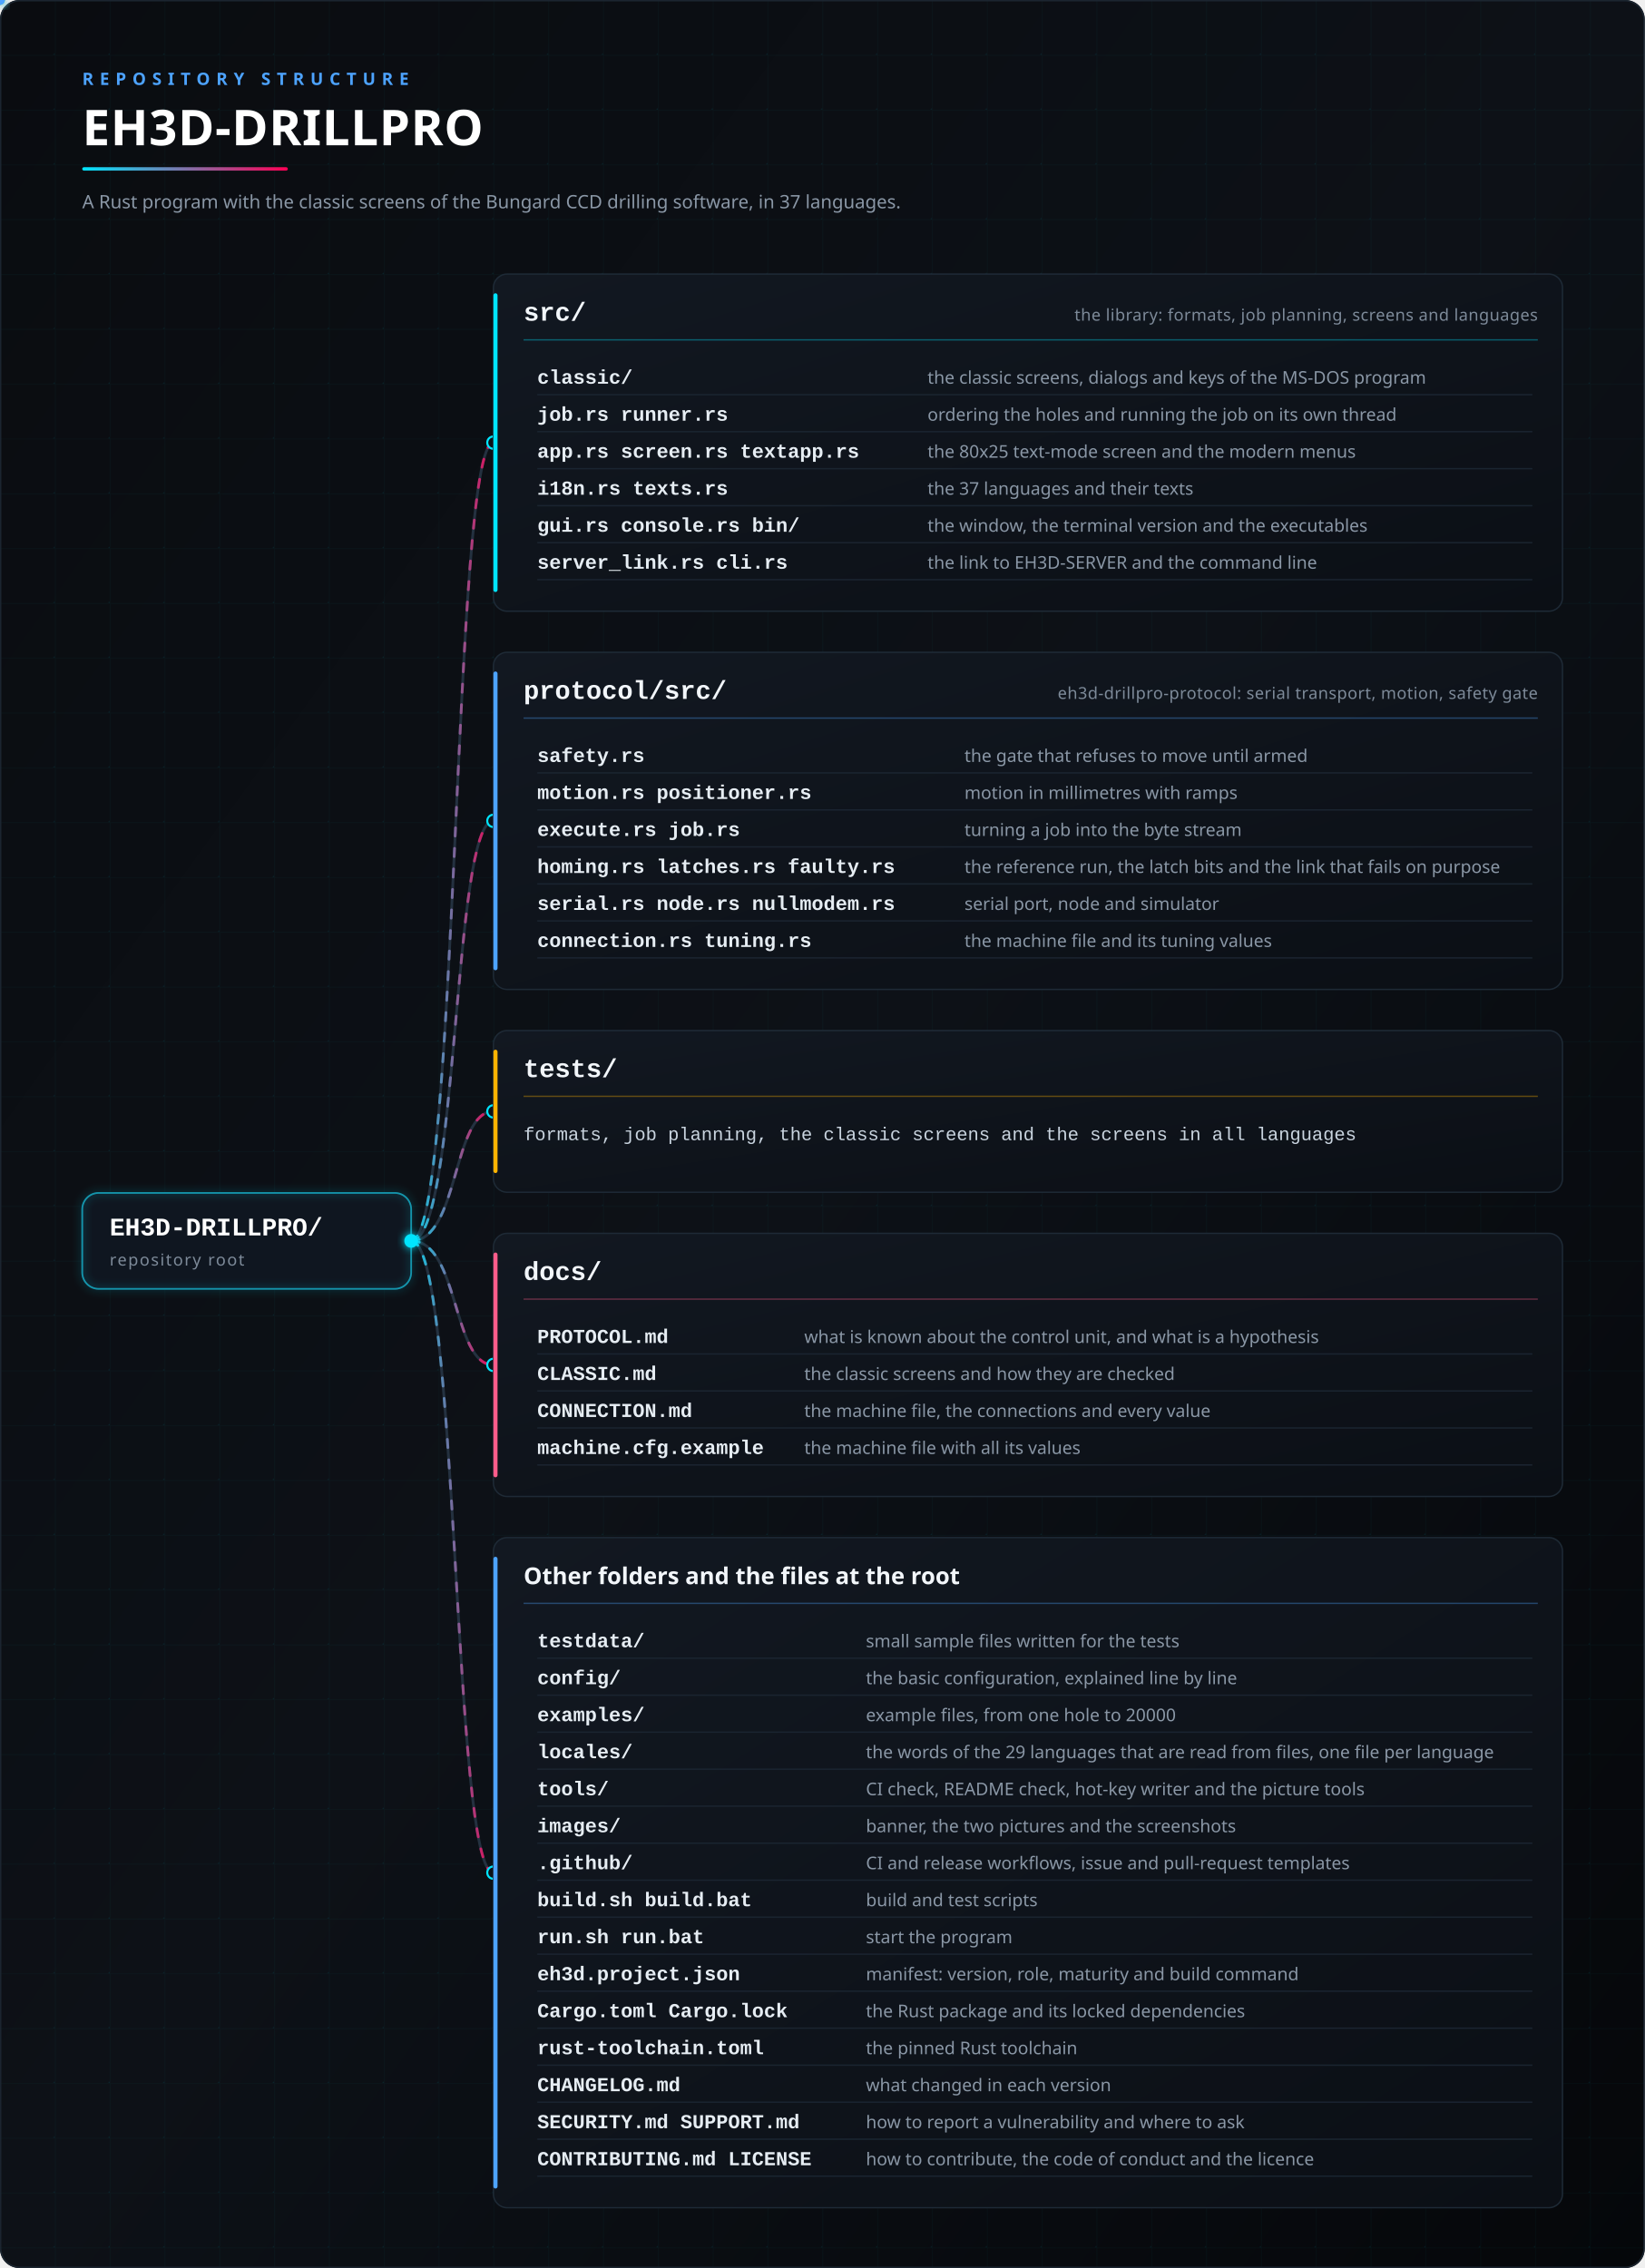
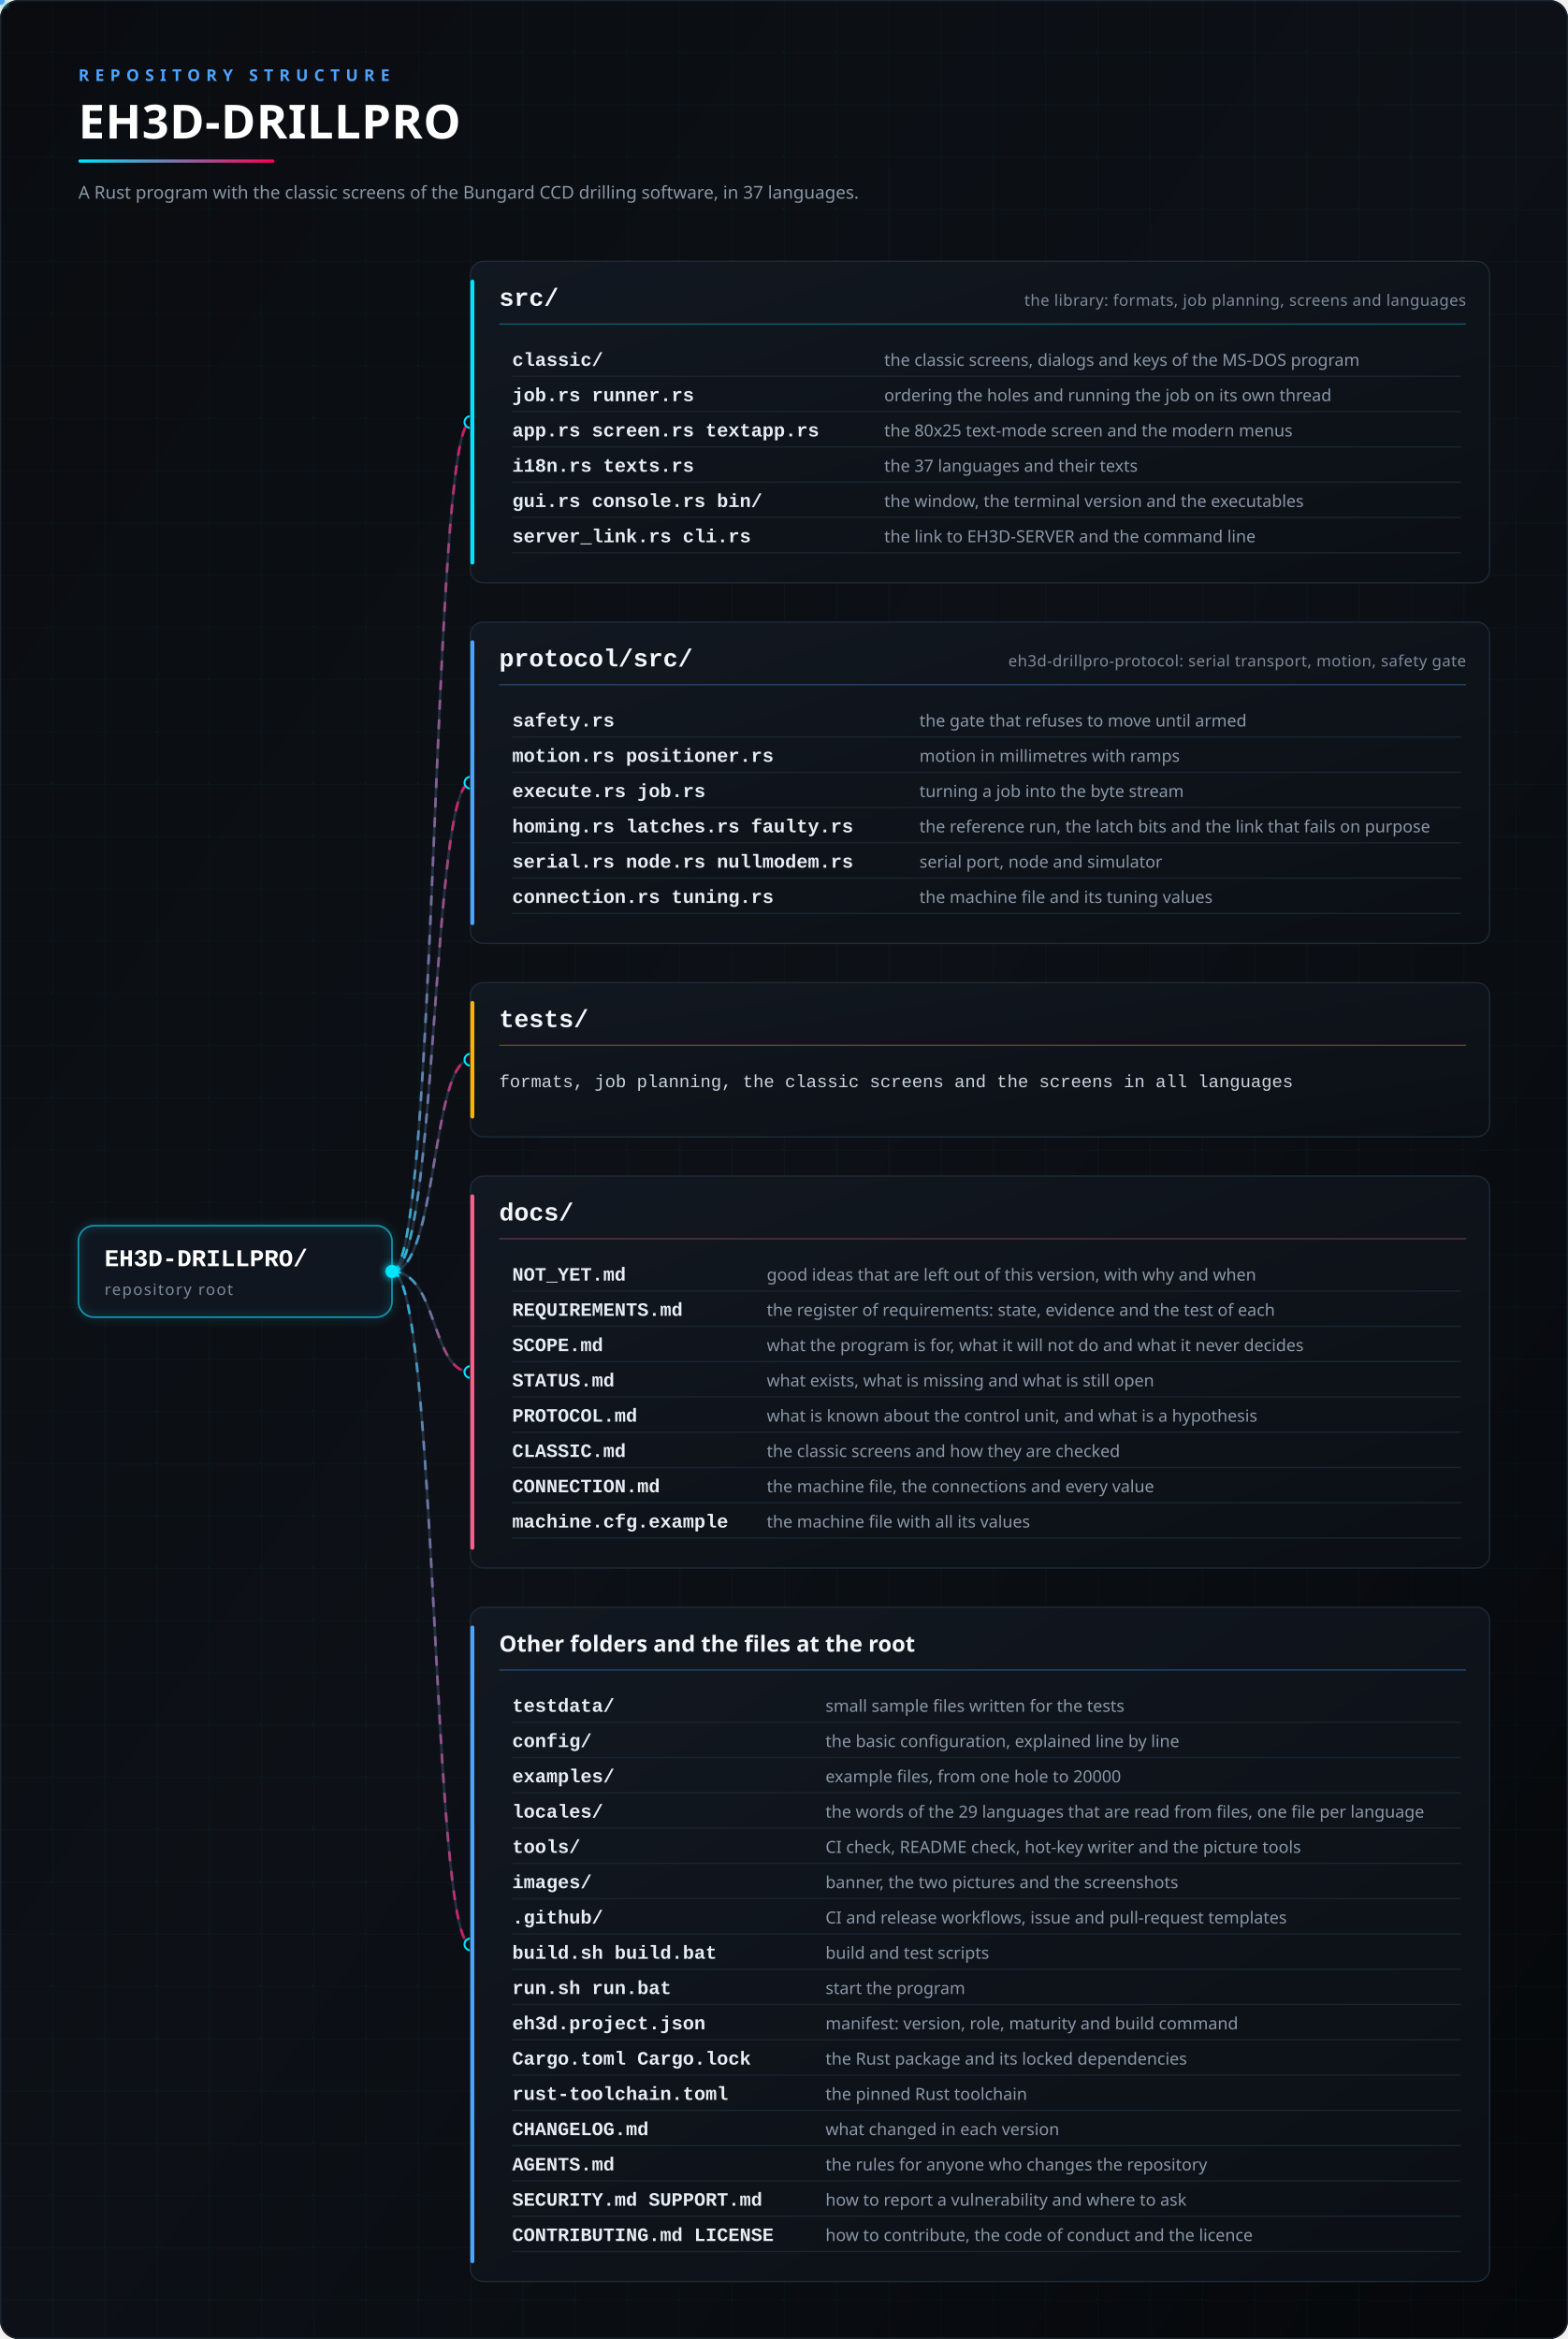
- <svg xmlns="http://www.w3.org/2000/svg" viewBox="0 0 1200 1655" width="100%" role="img" aria-labelledby="t d">
+ <svg xmlns="http://www.w3.org/2000/svg" viewBox="0 0 1200 1790" width="100%" role="img" aria-labelledby="t d">
  <defs>
    <linearGradient id="bg" x1="0" y1="0" x2="1" y2="1">
      <stop offset="0" stop-color="#0A0C10" />
      <stop offset="0.5" stop-color="#0D1117" />
      <stop offset="1" stop-color="#05070A" />
    </linearGradient>
    <linearGradient id="card" x1="0" y1="0" x2="1" y2="1">
      <stop offset="0" stop-color="#121821" />
      <stop offset="1" stop-color="#0B0F15" />
    </linearGradient>
    <linearGradient id="line" x1="0" y1="0" x2="1" y2="0">
      <stop offset="0" stop-color="#00E5FF" />
      <stop offset="1" stop-color="#FF0055" />
    </linearGradient>
    <filter id="glow" x="-50%" y="-50%" width="200%" height="200%">
      <feGaussianBlur stdDeviation="3" result="b" />
      <feMerge>
        <feMergeNode in="b" />
        <feMergeNode in="SourceGraphic" />
      </feMerge>
    </filter>
    <pattern id="grid" width="40" height="40" patternUnits="userSpaceOnUse">
      <path d="M40 0H0V40" fill="none" stroke="#00E5FF" stroke-opacity="0.035" />
      <circle cx="40" cy="40" r="1" fill="#00E5FF" fill-opacity="0.09" />
    </pattern>
  </defs>
-   <rect width="1200" height="1655" rx="14" fill="url(#bg)" />
-   <rect width="1200" height="1655" rx="14" fill="url(#grid)" />
-   <rect x="0.5" y="0.5" width="1199" height="1654" rx="14" fill="none" stroke="#1B2530" />
+   <rect width="1200" height="1790" rx="14" fill="url(#bg)" />
+   <rect width="1200" height="1790" rx="14" fill="url(#grid)" />
+   <rect x="0.5" y="0.5" width="1199" height="1789" rx="14" fill="none" stroke="#1B2530" />
  <text x="60" y="62" font-family="'Segoe UI','Noto Sans','Noto Sans CJK SC','Microsoft YaHei','Yu Gothic','Helvetica Neue',Helvetica,Arial,sans-serif" font-size="12.5" font-weight="600" fill="#4DA3FF" text-anchor="start" letter-spacing="4.5">REPOSITORY STRUCTURE</text>
  <text x="60" y="106" font-family="'Segoe UI','Noto Sans','Noto Sans CJK SC','Microsoft YaHei','Yu Gothic','Helvetica Neue',Helvetica,Arial,sans-serif" font-size="36" font-weight="700" fill="#FFFFFF" text-anchor="start" letter-spacing="0.5">EH3D-DRILLPRO</text>
  <rect x="60" y="122" width="150" height="2.5" rx="1.25" fill="url(#line)">
    <animate attributeName="width" values="40;150;150" keyTimes="0;0.4;1" dur="3s" repeatCount="indefinite" />
  </rect>
  <text x="60" y="152" font-family="'Segoe UI','Noto Sans','Noto Sans CJK SC','Microsoft YaHei','Yu Gothic','Helvetica Neue',Helvetica,Arial,sans-serif" font-size="13.5" font-weight="400" fill="#8A97A6" text-anchor="start">A Rust program with the classic screens of the Bungard CCD drilling software, in 37 languages.</text>
-   <path id="c0" d="M300,905.5 C335,905.5 330,323 360,323" fill="none" stroke="#243140" stroke-width="2" />
-   <path d="M300,905.5 C335,905.5 330,323 360,323" fill="none" stroke="url(#line)" stroke-width="2" stroke-linecap="round" stroke-dasharray="6 9" opacity="0.9">
+   <path id="c0" d="M300,973 C335,973 330,323 360,323" fill="none" stroke="#243140" stroke-width="2" />
+   <path d="M300,973 C335,973 330,323 360,323" fill="none" stroke="url(#line)" stroke-width="2" stroke-linecap="round" stroke-dasharray="6 9" opacity="0.9">
    <animate attributeName="stroke-dashoffset" from="0" to="-30" dur="1.6s" repeatCount="indefinite" />
  </path>
  <circle cx="360" cy="323" r="4.5" fill="#0D1117" stroke="#00E5FF" stroke-width="1.5" />
-   <path id="c1" d="M300,905.5 C335,905.5 330,599 360,599" fill="none" stroke="#243140" stroke-width="2" />
-   <path d="M300,905.5 C335,905.5 330,599 360,599" fill="none" stroke="url(#line)" stroke-width="2" stroke-linecap="round" stroke-dasharray="6 9" opacity="0.9">
+   <path id="c1" d="M300,973 C335,973 330,599 360,599" fill="none" stroke="#243140" stroke-width="2" />
+   <path d="M300,973 C335,973 330,599 360,599" fill="none" stroke="url(#line)" stroke-width="2" stroke-linecap="round" stroke-dasharray="6 9" opacity="0.9">
    <animate attributeName="stroke-dashoffset" from="0" to="-30" dur="1.6s" repeatCount="indefinite" />
  </path>
  <circle cx="360" cy="599" r="4.5" fill="#0D1117" stroke="#00E5FF" stroke-width="1.5" />
-   <path id="c2" d="M300,905.5 C335,905.5 330,811 360,811" fill="none" stroke="#243140" stroke-width="2" />
-   <path d="M300,905.5 C335,905.5 330,811 360,811" fill="none" stroke="url(#line)" stroke-width="2" stroke-linecap="round" stroke-dasharray="6 9" opacity="0.9">
+   <path id="c2" d="M300,973 C335,973 330,811 360,811" fill="none" stroke="#243140" stroke-width="2" />
+   <path d="M300,973 C335,973 330,811 360,811" fill="none" stroke="url(#line)" stroke-width="2" stroke-linecap="round" stroke-dasharray="6 9" opacity="0.9">
    <animate attributeName="stroke-dashoffset" from="0" to="-30" dur="1.6s" repeatCount="indefinite" />
  </path>
  <circle cx="360" cy="811" r="4.5" fill="#0D1117" stroke="#00E5FF" stroke-width="1.5" />
-   <path id="c3" d="M300,905.5 C335,905.5 330,996 360,996" fill="none" stroke="#243140" stroke-width="2" />
-   <path d="M300,905.5 C335,905.5 330,996 360,996" fill="none" stroke="url(#line)" stroke-width="2" stroke-linecap="round" stroke-dasharray="6 9" opacity="0.9">
-     <animate attributeName="stroke-dashoffset" from="0" to="-30" dur="1.6s" repeatCount="indefinite" />
-   </path>
-   <circle cx="360" cy="996" r="4.5" fill="#0D1117" stroke="#00E5FF" stroke-width="1.5" />
-   <path id="c4" d="M300,905.5 C335,905.5 330,1366.5 360,1366.5" fill="none" stroke="#243140" stroke-width="2" />
-   <path d="M300,905.5 C335,905.5 330,1366.5 360,1366.5" fill="none" stroke="url(#line)" stroke-width="2" stroke-linecap="round" stroke-dasharray="6 9" opacity="0.9">
-     <animate attributeName="stroke-dashoffset" from="0" to="-30" dur="1.6s" repeatCount="indefinite" />
-   </path>
-   <circle cx="360" cy="1366.5" r="4.5" fill="#0D1117" stroke="#00E5FF" stroke-width="1.5" />
+   <path id="c3" d="M300,973 C335,973 330,1050 360,1050" fill="none" stroke="#243140" stroke-width="2" />
+   <path d="M300,973 C335,973 330,1050 360,1050" fill="none" stroke="url(#line)" stroke-width="2" stroke-linecap="round" stroke-dasharray="6 9" opacity="0.9">
+     <animate attributeName="stroke-dashoffset" from="0" to="-30" dur="1.6s" repeatCount="indefinite" />
+   </path>
+   <circle cx="360" cy="1050" r="4.5" fill="#0D1117" stroke="#00E5FF" stroke-width="1.5" />
+   <path id="c4" d="M300,973 C335,973 330,1488 360,1488" fill="none" stroke="#243140" stroke-width="2" />
+   <path d="M300,973 C335,973 330,1488 360,1488" fill="none" stroke="url(#line)" stroke-width="2" stroke-linecap="round" stroke-dasharray="6 9" opacity="0.9">
+     <animate attributeName="stroke-dashoffset" from="0" to="-30" dur="1.6s" repeatCount="indefinite" />
+   </path>
+   <circle cx="360" cy="1488" r="4.5" fill="#0D1117" stroke="#00E5FF" stroke-width="1.5" />
  <circle r="3.5" fill="#00E5FF" filter="url(#glow)">
    <animateMotion dur="3.4s" repeatCount="indefinite">
      <mpath href="#c0" />
    </animateMotion>
  </circle>
  <circle r="3.5" fill="#4DA3FF" filter="url(#glow)">
    <animateMotion dur="4.2s" repeatCount="indefinite">
      <mpath href="#c1" />
    </animateMotion>
  </circle>
  <circle r="3.5" fill="#FFB300" filter="url(#glow)">
    <animateMotion dur="5.0s" repeatCount="indefinite">
      <mpath href="#c2" />
    </animateMotion>
  </circle>
  <circle r="3.5" fill="#00E5FF" filter="url(#glow)">
    <animateMotion dur="5.8s" repeatCount="indefinite">
      <mpath href="#c3" />
    </animateMotion>
  </circle>
  <circle r="3.5" fill="#4DA3FF" filter="url(#glow)">
    <animateMotion dur="6.6s" repeatCount="indefinite">
      <mpath href="#c4" />
    </animateMotion>
  </circle>
-   <rect x="60" y="870.5" width="240" height="70" rx="12" fill="#0F1620" stroke="#2A3A4C" stroke-width="1.2" />
-   <rect x="60" y="870.5" width="240" height="70" rx="12" fill="none" stroke="#00E5FF" stroke-opacity="0.5" stroke-width="1.2" filter="url(#glow)">
+   <rect x="60" y="938" width="240" height="70" rx="12" fill="#0F1620" stroke="#2A3A4C" stroke-width="1.2" />
+   <rect x="60" y="938" width="240" height="70" rx="12" fill="none" stroke="#00E5FF" stroke-opacity="0.5" stroke-width="1.2" filter="url(#glow)">
    <animate attributeName="stroke-opacity" values="0.15;0.6;0.15" dur="3.6s" repeatCount="indefinite" />
  </rect>
-   <text x="80" y="901.5" font-family="'JetBrains Mono','Cascadia Code','SFMono-Regular',Consolas,'Liberation Mono',monospace" font-size="18.5" font-weight="700" fill="#FFFFFF" text-anchor="start">EH3D-DRILLPRO/</text>
-   <text x="80" y="923.5" font-family="'Segoe UI','Noto Sans','Noto Sans CJK SC','Microsoft YaHei','Yu Gothic','Helvetica Neue',Helvetica,Arial,sans-serif" font-size="12" font-weight="400" fill="#7D8A99" text-anchor="start" letter-spacing="1">repository root</text>
-   <circle cx="300" cy="905.5" r="5" fill="#00E5FF" filter="url(#glow)" />
+   <text x="80" y="969" font-family="'JetBrains Mono','Cascadia Code','SFMono-Regular',Consolas,'Liberation Mono',monospace" font-size="18.5" font-weight="700" fill="#FFFFFF" text-anchor="start">EH3D-DRILLPRO/</text>
+   <text x="80" y="991" font-family="'Segoe UI','Noto Sans','Noto Sans CJK SC','Microsoft YaHei','Yu Gothic','Helvetica Neue',Helvetica,Arial,sans-serif" font-size="12" font-weight="400" fill="#7D8A99" text-anchor="start" letter-spacing="1">repository root</text>
+   <circle cx="300" cy="973" r="5" fill="#00E5FF" filter="url(#glow)" />
  <rect x="360" y="200" width="780" height="246" rx="10" fill="url(#card)" stroke="#1E2A36" stroke-width="1" />
  <rect x="360" y="214" width="3" height="218" rx="1.5" fill="#00E5FF">
    <animate attributeName="opacity" values="0.55;1;0.55" dur="4s" begin="0s" repeatCount="indefinite" />
  </rect>
  <text x="382" y="234" font-family="'JetBrains Mono','Cascadia Code','SFMono-Regular',Consolas,'Liberation Mono',monospace" font-size="19" font-weight="700" fill="#F2F6FA" text-anchor="start">src/</text>
  <text x="1122" y="234" font-family="'Segoe UI','Noto Sans','Noto Sans CJK SC','Microsoft YaHei','Yu Gothic','Helvetica Neue',Helvetica,Arial,sans-serif" font-size="12" font-weight="400" fill="#7D8A99" text-anchor="end" letter-spacing="0.3">the library: formats, job planning, screens and languages</text>
  <line x1="382" y1="248" x2="1122" y2="248" stroke="#00E5FF" stroke-opacity="0.35" stroke-width="1" />
  <text x="392" y="280" font-family="'JetBrains Mono','Cascadia Code','SFMono-Regular',Consolas,'Liberation Mono',monospace" font-size="14.5" font-weight="600" fill="#E6EDF3" text-anchor="start">classic/</text>
  <text x="676.71" y="280" font-family="'Segoe UI','Noto Sans','Noto Sans CJK SC','Microsoft YaHei','Yu Gothic','Helvetica Neue',Helvetica,Arial,sans-serif" font-size="12.8" font-weight="400" fill="#8A97A6" text-anchor="start">the classic screens, dialogs and keys of the MS-DOS program</text>
  <line x1="392" y1="288" x2="1118" y2="288" stroke="#1A2430" stroke-width="1" />
  <text x="392" y="307" font-family="'JetBrains Mono','Cascadia Code','SFMono-Regular',Consolas,'Liberation Mono',monospace" font-size="14.5" font-weight="600" fill="#E6EDF3" text-anchor="start">job.rs  runner.rs</text>
  <text x="676.71" y="307" font-family="'Segoe UI','Noto Sans','Noto Sans CJK SC','Microsoft YaHei','Yu Gothic','Helvetica Neue',Helvetica,Arial,sans-serif" font-size="12.8" font-weight="400" fill="#8A97A6" text-anchor="start">ordering the holes and running the job on its own thread</text>
  <line x1="392" y1="315" x2="1118" y2="315" stroke="#1A2430" stroke-width="1" />
  <text x="392" y="334" font-family="'JetBrains Mono','Cascadia Code','SFMono-Regular',Consolas,'Liberation Mono',monospace" font-size="14.5" font-weight="600" fill="#E6EDF3" text-anchor="start">app.rs  screen.rs  textapp.rs</text>
  <text x="676.71" y="334" font-family="'Segoe UI','Noto Sans','Noto Sans CJK SC','Microsoft YaHei','Yu Gothic','Helvetica Neue',Helvetica,Arial,sans-serif" font-size="12.8" font-weight="400" fill="#8A97A6" text-anchor="start">the 80x25 text-mode screen and the modern menus</text>
  <line x1="392" y1="342" x2="1118" y2="342" stroke="#1A2430" stroke-width="1" />
  <text x="392" y="361" font-family="'JetBrains Mono','Cascadia Code','SFMono-Regular',Consolas,'Liberation Mono',monospace" font-size="14.5" font-weight="600" fill="#E6EDF3" text-anchor="start">i18n.rs  texts.rs</text>
  <text x="676.71" y="361" font-family="'Segoe UI','Noto Sans','Noto Sans CJK SC','Microsoft YaHei','Yu Gothic','Helvetica Neue',Helvetica,Arial,sans-serif" font-size="12.8" font-weight="400" fill="#8A97A6" text-anchor="start">the 37 languages and their texts</text>
  <line x1="392" y1="369" x2="1118" y2="369" stroke="#1A2430" stroke-width="1" />
  <text x="392" y="388" font-family="'JetBrains Mono','Cascadia Code','SFMono-Regular',Consolas,'Liberation Mono',monospace" font-size="14.5" font-weight="600" fill="#E6EDF3" text-anchor="start">gui.rs  console.rs  bin/</text>
  <text x="676.71" y="388" font-family="'Segoe UI','Noto Sans','Noto Sans CJK SC','Microsoft YaHei','Yu Gothic','Helvetica Neue',Helvetica,Arial,sans-serif" font-size="12.8" font-weight="400" fill="#8A97A6" text-anchor="start">the window, the terminal version and the executables</text>
  <line x1="392" y1="396" x2="1118" y2="396" stroke="#1A2430" stroke-width="1" />
  <text x="392" y="415" font-family="'JetBrains Mono','Cascadia Code','SFMono-Regular',Consolas,'Liberation Mono',monospace" font-size="14.5" font-weight="600" fill="#E6EDF3" text-anchor="start">server_link.rs  cli.rs</text>
  <text x="676.71" y="415" font-family="'Segoe UI','Noto Sans','Noto Sans CJK SC','Microsoft YaHei','Yu Gothic','Helvetica Neue',Helvetica,Arial,sans-serif" font-size="12.8" font-weight="400" fill="#8A97A6" text-anchor="start">the link to EH3D-SERVER and the command line</text>
  <line x1="392" y1="423" x2="1118" y2="423" stroke="#1A2430" stroke-width="1" />
  <rect x="360" y="476" width="780" height="246" rx="10" fill="url(#card)" stroke="#1E2A36" stroke-width="1" />
  <rect x="360" y="490" width="3" height="218" rx="1.5" fill="#4DA3FF">
    <animate attributeName="opacity" values="0.55;1;0.55" dur="4s" begin="0.6s" repeatCount="indefinite" />
  </rect>
  <text x="382" y="510" font-family="'JetBrains Mono','Cascadia Code','SFMono-Regular',Consolas,'Liberation Mono',monospace" font-size="19" font-weight="700" fill="#F2F6FA" text-anchor="start">protocol/src/</text>
  <text x="1122" y="510" font-family="'Segoe UI','Noto Sans','Noto Sans CJK SC','Microsoft YaHei','Yu Gothic','Helvetica Neue',Helvetica,Arial,sans-serif" font-size="12" font-weight="400" fill="#7D8A99" text-anchor="end" letter-spacing="0.3">eh3d-drillpro-protocol: serial transport, motion, safety gate</text>
  <line x1="382" y1="524" x2="1122" y2="524" stroke="#4DA3FF" stroke-opacity="0.35" stroke-width="1" />
  <text x="392" y="556" font-family="'JetBrains Mono','Cascadia Code','SFMono-Regular',Consolas,'Liberation Mono',monospace" font-size="14.5" font-weight="600" fill="#E6EDF3" text-anchor="start">safety.rs</text>
  <text x="703.68" y="556" font-family="'Segoe UI','Noto Sans','Noto Sans CJK SC','Microsoft YaHei','Yu Gothic','Helvetica Neue',Helvetica,Arial,sans-serif" font-size="12.8" font-weight="400" fill="#8A97A6" text-anchor="start">the gate that refuses to move until armed</text>
  <line x1="392" y1="564" x2="1118" y2="564" stroke="#1A2430" stroke-width="1" />
  <text x="392" y="583" font-family="'JetBrains Mono','Cascadia Code','SFMono-Regular',Consolas,'Liberation Mono',monospace" font-size="14.5" font-weight="600" fill="#E6EDF3" text-anchor="start">motion.rs  positioner.rs</text>
  <text x="703.68" y="583" font-family="'Segoe UI','Noto Sans','Noto Sans CJK SC','Microsoft YaHei','Yu Gothic','Helvetica Neue',Helvetica,Arial,sans-serif" font-size="12.8" font-weight="400" fill="#8A97A6" text-anchor="start">motion in millimetres with ramps</text>
  <line x1="392" y1="591" x2="1118" y2="591" stroke="#1A2430" stroke-width="1" />
  <text x="392" y="610" font-family="'JetBrains Mono','Cascadia Code','SFMono-Regular',Consolas,'Liberation Mono',monospace" font-size="14.5" font-weight="600" fill="#E6EDF3" text-anchor="start">execute.rs  job.rs</text>
  <text x="703.68" y="610" font-family="'Segoe UI','Noto Sans','Noto Sans CJK SC','Microsoft YaHei','Yu Gothic','Helvetica Neue',Helvetica,Arial,sans-serif" font-size="12.8" font-weight="400" fill="#8A97A6" text-anchor="start">turning a job into the byte stream</text>
  <line x1="392" y1="618" x2="1118" y2="618" stroke="#1A2430" stroke-width="1" />
  <text x="392" y="637" font-family="'JetBrains Mono','Cascadia Code','SFMono-Regular',Consolas,'Liberation Mono',monospace" font-size="14.5" font-weight="600" fill="#E6EDF3" text-anchor="start">homing.rs  latches.rs  faulty.rs</text>
  <text x="703.68" y="637" font-family="'Segoe UI','Noto Sans','Noto Sans CJK SC','Microsoft YaHei','Yu Gothic','Helvetica Neue',Helvetica,Arial,sans-serif" font-size="12.8" font-weight="400" fill="#8A97A6" text-anchor="start">the reference run, the latch bits and the link that fails on purpose</text>
  <line x1="392" y1="645" x2="1118" y2="645" stroke="#1A2430" stroke-width="1" />
  <text x="392" y="664" font-family="'JetBrains Mono','Cascadia Code','SFMono-Regular',Consolas,'Liberation Mono',monospace" font-size="14.5" font-weight="600" fill="#E6EDF3" text-anchor="start">serial.rs  node.rs  nullmodem.rs</text>
  <text x="703.68" y="664" font-family="'Segoe UI','Noto Sans','Noto Sans CJK SC','Microsoft YaHei','Yu Gothic','Helvetica Neue',Helvetica,Arial,sans-serif" font-size="12.8" font-weight="400" fill="#8A97A6" text-anchor="start">serial port, node and simulator</text>
  <line x1="392" y1="672" x2="1118" y2="672" stroke="#1A2430" stroke-width="1" />
  <text x="392" y="691" font-family="'JetBrains Mono','Cascadia Code','SFMono-Regular',Consolas,'Liberation Mono',monospace" font-size="14.5" font-weight="600" fill="#E6EDF3" text-anchor="start">connection.rs  tuning.rs</text>
  <text x="703.68" y="691" font-family="'Segoe UI','Noto Sans','Noto Sans CJK SC','Microsoft YaHei','Yu Gothic','Helvetica Neue',Helvetica,Arial,sans-serif" font-size="12.8" font-weight="400" fill="#8A97A6" text-anchor="start">the machine file and its tuning values</text>
  <line x1="392" y1="699" x2="1118" y2="699" stroke="#1A2430" stroke-width="1" />
  <rect x="360" y="752" width="780" height="118" rx="10" fill="url(#card)" stroke="#1E2A36" stroke-width="1" />
  <rect x="360" y="766" width="3" height="90" rx="1.5" fill="#FFB300">
    <animate attributeName="opacity" values="0.55;1;0.55" dur="4s" begin="1.2s" repeatCount="indefinite" />
  </rect>
  <text x="382" y="786" font-family="'JetBrains Mono','Cascadia Code','SFMono-Regular',Consolas,'Liberation Mono',monospace" font-size="19" font-weight="700" fill="#F2F6FA" text-anchor="start">tests/</text>
  <line x1="382" y1="800" x2="1122" y2="800" stroke="#FFB300" stroke-opacity="0.35" stroke-width="1" />
  <text x="382" y="832" font-family="'JetBrains Mono','Cascadia Code','SFMono-Regular',Consolas,'Liberation Mono',monospace" font-size="13.5" font-weight="400" fill="#C9D4DF" text-anchor="start">formats, job planning, the classic screens and the screens in all languages</text>
-   <rect x="360" y="900" width="780" height="192" rx="10" fill="url(#card)" stroke="#1E2A36" stroke-width="1" />
-   <rect x="360" y="914" width="3" height="164" rx="1.5" fill="#FF5C8A">
+   <rect x="360" y="900" width="780" height="300" rx="10" fill="url(#card)" stroke="#1E2A36" stroke-width="1" />
+   <rect x="360" y="914" width="3" height="272" rx="1.5" fill="#FF5C8A">
    <animate attributeName="opacity" values="0.55;1;0.55" dur="4s" begin="1.8s" repeatCount="indefinite" />
  </rect>
  <text x="382" y="934" font-family="'JetBrains Mono','Cascadia Code','SFMono-Regular',Consolas,'Liberation Mono',monospace" font-size="19" font-weight="700" fill="#F2F6FA" text-anchor="start">docs/</text>
  <line x1="382" y1="948" x2="1122" y2="948" stroke="#FF5C8A" stroke-opacity="0.35" stroke-width="1" />
-   <text x="392" y="980" font-family="'JetBrains Mono','Cascadia Code','SFMono-Regular',Consolas,'Liberation Mono',monospace" font-size="14.5" font-weight="600" fill="#E6EDF3" text-anchor="start">PROTOCOL.md</text>
-   <text x="586.81" y="980" font-family="'Segoe UI','Noto Sans','Noto Sans CJK SC','Microsoft YaHei','Yu Gothic','Helvetica Neue',Helvetica,Arial,sans-serif" font-size="12.8" font-weight="400" fill="#8A97A6" text-anchor="start">what is known about the control unit, and what is a hypothesis</text>
+   <text x="392" y="980" font-family="'JetBrains Mono','Cascadia Code','SFMono-Regular',Consolas,'Liberation Mono',monospace" font-size="14.5" font-weight="600" fill="#E6EDF3" text-anchor="start">NOT_YET.md</text>
+   <text x="586.81" y="980" font-family="'Segoe UI','Noto Sans','Noto Sans CJK SC','Microsoft YaHei','Yu Gothic','Helvetica Neue',Helvetica,Arial,sans-serif" font-size="12.8" font-weight="400" fill="#8A97A6" text-anchor="start">good ideas that are left out of this version, with why and when</text>
  <line x1="392" y1="988" x2="1118" y2="988" stroke="#1A2430" stroke-width="1" />
-   <text x="392" y="1007" font-family="'JetBrains Mono','Cascadia Code','SFMono-Regular',Consolas,'Liberation Mono',monospace" font-size="14.5" font-weight="600" fill="#E6EDF3" text-anchor="start">CLASSIC.md</text>
-   <text x="586.81" y="1007" font-family="'Segoe UI','Noto Sans','Noto Sans CJK SC','Microsoft YaHei','Yu Gothic','Helvetica Neue',Helvetica,Arial,sans-serif" font-size="12.8" font-weight="400" fill="#8A97A6" text-anchor="start">the classic screens and how they are checked</text>
+   <text x="392" y="1007" font-family="'JetBrains Mono','Cascadia Code','SFMono-Regular',Consolas,'Liberation Mono',monospace" font-size="14.5" font-weight="600" fill="#E6EDF3" text-anchor="start">REQUIREMENTS.md</text>
+   <text x="586.81" y="1007" font-family="'Segoe UI','Noto Sans','Noto Sans CJK SC','Microsoft YaHei','Yu Gothic','Helvetica Neue',Helvetica,Arial,sans-serif" font-size="12.8" font-weight="400" fill="#8A97A6" text-anchor="start">the register of requirements: state, evidence and the test of each</text>
  <line x1="392" y1="1015" x2="1118" y2="1015" stroke="#1A2430" stroke-width="1" />
-   <text x="392" y="1034" font-family="'JetBrains Mono','Cascadia Code','SFMono-Regular',Consolas,'Liberation Mono',monospace" font-size="14.5" font-weight="600" fill="#E6EDF3" text-anchor="start">CONNECTION.md</text>
-   <text x="586.81" y="1034" font-family="'Segoe UI','Noto Sans','Noto Sans CJK SC','Microsoft YaHei','Yu Gothic','Helvetica Neue',Helvetica,Arial,sans-serif" font-size="12.8" font-weight="400" fill="#8A97A6" text-anchor="start">the machine file, the connections and every value</text>
+   <text x="392" y="1034" font-family="'JetBrains Mono','Cascadia Code','SFMono-Regular',Consolas,'Liberation Mono',monospace" font-size="14.5" font-weight="600" fill="#E6EDF3" text-anchor="start">SCOPE.md</text>
+   <text x="586.81" y="1034" font-family="'Segoe UI','Noto Sans','Noto Sans CJK SC','Microsoft YaHei','Yu Gothic','Helvetica Neue',Helvetica,Arial,sans-serif" font-size="12.8" font-weight="400" fill="#8A97A6" text-anchor="start">what the program is for, what it will not do and what it never decides</text>
  <line x1="392" y1="1042" x2="1118" y2="1042" stroke="#1A2430" stroke-width="1" />
-   <text x="392" y="1061" font-family="'JetBrains Mono','Cascadia Code','SFMono-Regular',Consolas,'Liberation Mono',monospace" font-size="14.5" font-weight="600" fill="#E6EDF3" text-anchor="start">machine.cfg.example</text>
-   <text x="586.81" y="1061" font-family="'Segoe UI','Noto Sans','Noto Sans CJK SC','Microsoft YaHei','Yu Gothic','Helvetica Neue',Helvetica,Arial,sans-serif" font-size="12.8" font-weight="400" fill="#8A97A6" text-anchor="start">the machine file with all its values</text>
+   <text x="392" y="1061" font-family="'JetBrains Mono','Cascadia Code','SFMono-Regular',Consolas,'Liberation Mono',monospace" font-size="14.5" font-weight="600" fill="#E6EDF3" text-anchor="start">STATUS.md</text>
+   <text x="586.81" y="1061" font-family="'Segoe UI','Noto Sans','Noto Sans CJK SC','Microsoft YaHei','Yu Gothic','Helvetica Neue',Helvetica,Arial,sans-serif" font-size="12.8" font-weight="400" fill="#8A97A6" text-anchor="start">what exists, what is missing and what is still open</text>
  <line x1="392" y1="1069" x2="1118" y2="1069" stroke="#1A2430" stroke-width="1" />
-   <rect x="360" y="1122" width="780" height="489" rx="10" fill="url(#card)" stroke="#1E2A36" stroke-width="1" />
-   <rect x="360" y="1136" width="3" height="461" rx="1.5" fill="#4DA3FF">
+   <text x="392" y="1088" font-family="'JetBrains Mono','Cascadia Code','SFMono-Regular',Consolas,'Liberation Mono',monospace" font-size="14.5" font-weight="600" fill="#E6EDF3" text-anchor="start">PROTOCOL.md</text>
+   <text x="586.81" y="1088" font-family="'Segoe UI','Noto Sans','Noto Sans CJK SC','Microsoft YaHei','Yu Gothic','Helvetica Neue',Helvetica,Arial,sans-serif" font-size="12.8" font-weight="400" fill="#8A97A6" text-anchor="start">what is known about the control unit, and what is a hypothesis</text>
+   <line x1="392" y1="1096" x2="1118" y2="1096" stroke="#1A2430" stroke-width="1" />
+   <text x="392" y="1115" font-family="'JetBrains Mono','Cascadia Code','SFMono-Regular',Consolas,'Liberation Mono',monospace" font-size="14.5" font-weight="600" fill="#E6EDF3" text-anchor="start">CLASSIC.md</text>
+   <text x="586.81" y="1115" font-family="'Segoe UI','Noto Sans','Noto Sans CJK SC','Microsoft YaHei','Yu Gothic','Helvetica Neue',Helvetica,Arial,sans-serif" font-size="12.8" font-weight="400" fill="#8A97A6" text-anchor="start">the classic screens and how they are checked</text>
+   <line x1="392" y1="1123" x2="1118" y2="1123" stroke="#1A2430" stroke-width="1" />
+   <text x="392" y="1142" font-family="'JetBrains Mono','Cascadia Code','SFMono-Regular',Consolas,'Liberation Mono',monospace" font-size="14.5" font-weight="600" fill="#E6EDF3" text-anchor="start">CONNECTION.md</text>
+   <text x="586.81" y="1142" font-family="'Segoe UI','Noto Sans','Noto Sans CJK SC','Microsoft YaHei','Yu Gothic','Helvetica Neue',Helvetica,Arial,sans-serif" font-size="12.8" font-weight="400" fill="#8A97A6" text-anchor="start">the machine file, the connections and every value</text>
+   <line x1="392" y1="1150" x2="1118" y2="1150" stroke="#1A2430" stroke-width="1" />
+   <text x="392" y="1169" font-family="'JetBrains Mono','Cascadia Code','SFMono-Regular',Consolas,'Liberation Mono',monospace" font-size="14.5" font-weight="600" fill="#E6EDF3" text-anchor="start">machine.cfg.example</text>
+   <text x="586.81" y="1169" font-family="'Segoe UI','Noto Sans','Noto Sans CJK SC','Microsoft YaHei','Yu Gothic','Helvetica Neue',Helvetica,Arial,sans-serif" font-size="12.8" font-weight="400" fill="#8A97A6" text-anchor="start">the machine file with all its values</text>
+   <line x1="392" y1="1177" x2="1118" y2="1177" stroke="#1A2430" stroke-width="1" />
+   <rect x="360" y="1230" width="780" height="516" rx="10" fill="url(#card)" stroke="#1E2A36" stroke-width="1" />
+   <rect x="360" y="1244" width="3" height="488" rx="1.5" fill="#4DA3FF">
    <animate attributeName="opacity" values="0.55;1;0.55" dur="4s" begin="2.4s" repeatCount="indefinite" />
  </rect>
-   <text x="382" y="1156" font-family="'Segoe UI','Noto Sans','Noto Sans CJK SC','Microsoft YaHei','Yu Gothic','Helvetica Neue',Helvetica,Arial,sans-serif" font-size="17" font-weight="700" fill="#F2F6FA" text-anchor="start">Other folders and the files at the root</text>
-   <line x1="382" y1="1170" x2="1122" y2="1170" stroke="#4DA3FF" stroke-opacity="0.35" stroke-width="1" />
-   <text x="392" y="1202" font-family="'JetBrains Mono','Cascadia Code','SFMono-Regular',Consolas,'Liberation Mono',monospace" font-size="14.5" font-weight="600" fill="#E6EDF3" text-anchor="start">testdata/</text>
-   <text x="631.76" y="1202" font-family="'Segoe UI','Noto Sans','Noto Sans CJK SC','Microsoft YaHei','Yu Gothic','Helvetica Neue',Helvetica,Arial,sans-serif" font-size="12.8" font-weight="400" fill="#8A97A6" text-anchor="start">small sample files written for the tests</text>
-   <line x1="392" y1="1210" x2="1118" y2="1210" stroke="#1A2430" stroke-width="1" />
-   <text x="392" y="1229" font-family="'JetBrains Mono','Cascadia Code','SFMono-Regular',Consolas,'Liberation Mono',monospace" font-size="14.5" font-weight="600" fill="#E6EDF3" text-anchor="start">config/</text>
-   <text x="631.76" y="1229" font-family="'Segoe UI','Noto Sans','Noto Sans CJK SC','Microsoft YaHei','Yu Gothic','Helvetica Neue',Helvetica,Arial,sans-serif" font-size="12.8" font-weight="400" fill="#8A97A6" text-anchor="start">the basic configuration, explained line by line</text>
-   <line x1="392" y1="1237" x2="1118" y2="1237" stroke="#1A2430" stroke-width="1" />
-   <text x="392" y="1256" font-family="'JetBrains Mono','Cascadia Code','SFMono-Regular',Consolas,'Liberation Mono',monospace" font-size="14.5" font-weight="600" fill="#E6EDF3" text-anchor="start">examples/</text>
-   <text x="631.76" y="1256" font-family="'Segoe UI','Noto Sans','Noto Sans CJK SC','Microsoft YaHei','Yu Gothic','Helvetica Neue',Helvetica,Arial,sans-serif" font-size="12.8" font-weight="400" fill="#8A97A6" text-anchor="start">example files, from one hole to 20000</text>
-   <line x1="392" y1="1264" x2="1118" y2="1264" stroke="#1A2430" stroke-width="1" />
-   <text x="392" y="1283" font-family="'JetBrains Mono','Cascadia Code','SFMono-Regular',Consolas,'Liberation Mono',monospace" font-size="14.5" font-weight="600" fill="#E6EDF3" text-anchor="start">locales/</text>
-   <text x="631.76" y="1283" font-family="'Segoe UI','Noto Sans','Noto Sans CJK SC','Microsoft YaHei','Yu Gothic','Helvetica Neue',Helvetica,Arial,sans-serif" font-size="12.8" font-weight="400" fill="#8A97A6" text-anchor="start">the words of the 29 languages that are read from files, one file per language</text>
-   <line x1="392" y1="1291" x2="1118" y2="1291" stroke="#1A2430" stroke-width="1" />
-   <text x="392" y="1310" font-family="'JetBrains Mono','Cascadia Code','SFMono-Regular',Consolas,'Liberation Mono',monospace" font-size="14.5" font-weight="600" fill="#E6EDF3" text-anchor="start">tools/</text>
-   <text x="631.76" y="1310" font-family="'Segoe UI','Noto Sans','Noto Sans CJK SC','Microsoft YaHei','Yu Gothic','Helvetica Neue',Helvetica,Arial,sans-serif" font-size="12.8" font-weight="400" fill="#8A97A6" text-anchor="start">CI check, README check, hot-key writer and the picture tools</text>
+   <text x="382" y="1264" font-family="'Segoe UI','Noto Sans','Noto Sans CJK SC','Microsoft YaHei','Yu Gothic','Helvetica Neue',Helvetica,Arial,sans-serif" font-size="17" font-weight="700" fill="#F2F6FA" text-anchor="start">Other folders and the files at the root</text>
+   <line x1="382" y1="1278" x2="1122" y2="1278" stroke="#4DA3FF" stroke-opacity="0.35" stroke-width="1" />
+   <text x="392" y="1310" font-family="'JetBrains Mono','Cascadia Code','SFMono-Regular',Consolas,'Liberation Mono',monospace" font-size="14.5" font-weight="600" fill="#E6EDF3" text-anchor="start">testdata/</text>
+   <text x="631.76" y="1310" font-family="'Segoe UI','Noto Sans','Noto Sans CJK SC','Microsoft YaHei','Yu Gothic','Helvetica Neue',Helvetica,Arial,sans-serif" font-size="12.8" font-weight="400" fill="#8A97A6" text-anchor="start">small sample files written for the tests</text>
  <line x1="392" y1="1318" x2="1118" y2="1318" stroke="#1A2430" stroke-width="1" />
-   <text x="392" y="1337" font-family="'JetBrains Mono','Cascadia Code','SFMono-Regular',Consolas,'Liberation Mono',monospace" font-size="14.5" font-weight="600" fill="#E6EDF3" text-anchor="start">images/</text>
-   <text x="631.76" y="1337" font-family="'Segoe UI','Noto Sans','Noto Sans CJK SC','Microsoft YaHei','Yu Gothic','Helvetica Neue',Helvetica,Arial,sans-serif" font-size="12.8" font-weight="400" fill="#8A97A6" text-anchor="start">banner, the two pictures and the screenshots</text>
+   <text x="392" y="1337" font-family="'JetBrains Mono','Cascadia Code','SFMono-Regular',Consolas,'Liberation Mono',monospace" font-size="14.5" font-weight="600" fill="#E6EDF3" text-anchor="start">config/</text>
+   <text x="631.76" y="1337" font-family="'Segoe UI','Noto Sans','Noto Sans CJK SC','Microsoft YaHei','Yu Gothic','Helvetica Neue',Helvetica,Arial,sans-serif" font-size="12.8" font-weight="400" fill="#8A97A6" text-anchor="start">the basic configuration, explained line by line</text>
  <line x1="392" y1="1345" x2="1118" y2="1345" stroke="#1A2430" stroke-width="1" />
-   <text x="392" y="1364" font-family="'JetBrains Mono','Cascadia Code','SFMono-Regular',Consolas,'Liberation Mono',monospace" font-size="14.5" font-weight="600" fill="#E6EDF3" text-anchor="start">.github/</text>
-   <text x="631.76" y="1364" font-family="'Segoe UI','Noto Sans','Noto Sans CJK SC','Microsoft YaHei','Yu Gothic','Helvetica Neue',Helvetica,Arial,sans-serif" font-size="12.8" font-weight="400" fill="#8A97A6" text-anchor="start">CI and release workflows, issue and pull-request templates</text>
+   <text x="392" y="1364" font-family="'JetBrains Mono','Cascadia Code','SFMono-Regular',Consolas,'Liberation Mono',monospace" font-size="14.5" font-weight="600" fill="#E6EDF3" text-anchor="start">examples/</text>
+   <text x="631.76" y="1364" font-family="'Segoe UI','Noto Sans','Noto Sans CJK SC','Microsoft YaHei','Yu Gothic','Helvetica Neue',Helvetica,Arial,sans-serif" font-size="12.8" font-weight="400" fill="#8A97A6" text-anchor="start">example files, from one hole to 20000</text>
  <line x1="392" y1="1372" x2="1118" y2="1372" stroke="#1A2430" stroke-width="1" />
-   <text x="392" y="1391" font-family="'JetBrains Mono','Cascadia Code','SFMono-Regular',Consolas,'Liberation Mono',monospace" font-size="14.5" font-weight="600" fill="#E6EDF3" text-anchor="start">build.sh  build.bat</text>
-   <text x="631.76" y="1391" font-family="'Segoe UI','Noto Sans','Noto Sans CJK SC','Microsoft YaHei','Yu Gothic','Helvetica Neue',Helvetica,Arial,sans-serif" font-size="12.8" font-weight="400" fill="#8A97A6" text-anchor="start">build and test scripts</text>
+   <text x="392" y="1391" font-family="'JetBrains Mono','Cascadia Code','SFMono-Regular',Consolas,'Liberation Mono',monospace" font-size="14.5" font-weight="600" fill="#E6EDF3" text-anchor="start">locales/</text>
+   <text x="631.76" y="1391" font-family="'Segoe UI','Noto Sans','Noto Sans CJK SC','Microsoft YaHei','Yu Gothic','Helvetica Neue',Helvetica,Arial,sans-serif" font-size="12.8" font-weight="400" fill="#8A97A6" text-anchor="start">the words of the 29 languages that are read from files, one file per language</text>
  <line x1="392" y1="1399" x2="1118" y2="1399" stroke="#1A2430" stroke-width="1" />
-   <text x="392" y="1418" font-family="'JetBrains Mono','Cascadia Code','SFMono-Regular',Consolas,'Liberation Mono',monospace" font-size="14.5" font-weight="600" fill="#E6EDF3" text-anchor="start">run.sh  run.bat</text>
-   <text x="631.76" y="1418" font-family="'Segoe UI','Noto Sans','Noto Sans CJK SC','Microsoft YaHei','Yu Gothic','Helvetica Neue',Helvetica,Arial,sans-serif" font-size="12.8" font-weight="400" fill="#8A97A6" text-anchor="start">start the program</text>
+   <text x="392" y="1418" font-family="'JetBrains Mono','Cascadia Code','SFMono-Regular',Consolas,'Liberation Mono',monospace" font-size="14.5" font-weight="600" fill="#E6EDF3" text-anchor="start">tools/</text>
+   <text x="631.76" y="1418" font-family="'Segoe UI','Noto Sans','Noto Sans CJK SC','Microsoft YaHei','Yu Gothic','Helvetica Neue',Helvetica,Arial,sans-serif" font-size="12.8" font-weight="400" fill="#8A97A6" text-anchor="start">CI check, README check, hot-key writer and the picture tools</text>
  <line x1="392" y1="1426" x2="1118" y2="1426" stroke="#1A2430" stroke-width="1" />
-   <text x="392" y="1445" font-family="'JetBrains Mono','Cascadia Code','SFMono-Regular',Consolas,'Liberation Mono',monospace" font-size="14.5" font-weight="600" fill="#E6EDF3" text-anchor="start">eh3d.project.json</text>
-   <text x="631.76" y="1445" font-family="'Segoe UI','Noto Sans','Noto Sans CJK SC','Microsoft YaHei','Yu Gothic','Helvetica Neue',Helvetica,Arial,sans-serif" font-size="12.8" font-weight="400" fill="#8A97A6" text-anchor="start">manifest: version, role, maturity and build command</text>
+   <text x="392" y="1445" font-family="'JetBrains Mono','Cascadia Code','SFMono-Regular',Consolas,'Liberation Mono',monospace" font-size="14.5" font-weight="600" fill="#E6EDF3" text-anchor="start">images/</text>
+   <text x="631.76" y="1445" font-family="'Segoe UI','Noto Sans','Noto Sans CJK SC','Microsoft YaHei','Yu Gothic','Helvetica Neue',Helvetica,Arial,sans-serif" font-size="12.8" font-weight="400" fill="#8A97A6" text-anchor="start">banner, the two pictures and the screenshots</text>
  <line x1="392" y1="1453" x2="1118" y2="1453" stroke="#1A2430" stroke-width="1" />
-   <text x="392" y="1472" font-family="'JetBrains Mono','Cascadia Code','SFMono-Regular',Consolas,'Liberation Mono',monospace" font-size="14.5" font-weight="600" fill="#E6EDF3" text-anchor="start">Cargo.toml  Cargo.lock</text>
-   <text x="631.76" y="1472" font-family="'Segoe UI','Noto Sans','Noto Sans CJK SC','Microsoft YaHei','Yu Gothic','Helvetica Neue',Helvetica,Arial,sans-serif" font-size="12.8" font-weight="400" fill="#8A97A6" text-anchor="start">the Rust package and its locked dependencies</text>
+   <text x="392" y="1472" font-family="'JetBrains Mono','Cascadia Code','SFMono-Regular',Consolas,'Liberation Mono',monospace" font-size="14.5" font-weight="600" fill="#E6EDF3" text-anchor="start">.github/</text>
+   <text x="631.76" y="1472" font-family="'Segoe UI','Noto Sans','Noto Sans CJK SC','Microsoft YaHei','Yu Gothic','Helvetica Neue',Helvetica,Arial,sans-serif" font-size="12.8" font-weight="400" fill="#8A97A6" text-anchor="start">CI and release workflows, issue and pull-request templates</text>
  <line x1="392" y1="1480" x2="1118" y2="1480" stroke="#1A2430" stroke-width="1" />
-   <text x="392" y="1499" font-family="'JetBrains Mono','Cascadia Code','SFMono-Regular',Consolas,'Liberation Mono',monospace" font-size="14.5" font-weight="600" fill="#E6EDF3" text-anchor="start">rust-toolchain.toml</text>
-   <text x="631.76" y="1499" font-family="'Segoe UI','Noto Sans','Noto Sans CJK SC','Microsoft YaHei','Yu Gothic','Helvetica Neue',Helvetica,Arial,sans-serif" font-size="12.8" font-weight="400" fill="#8A97A6" text-anchor="start">the pinned Rust toolchain</text>
+   <text x="392" y="1499" font-family="'JetBrains Mono','Cascadia Code','SFMono-Regular',Consolas,'Liberation Mono',monospace" font-size="14.5" font-weight="600" fill="#E6EDF3" text-anchor="start">build.sh  build.bat</text>
+   <text x="631.76" y="1499" font-family="'Segoe UI','Noto Sans','Noto Sans CJK SC','Microsoft YaHei','Yu Gothic','Helvetica Neue',Helvetica,Arial,sans-serif" font-size="12.8" font-weight="400" fill="#8A97A6" text-anchor="start">build and test scripts</text>
  <line x1="392" y1="1507" x2="1118" y2="1507" stroke="#1A2430" stroke-width="1" />
-   <text x="392" y="1526" font-family="'JetBrains Mono','Cascadia Code','SFMono-Regular',Consolas,'Liberation Mono',monospace" font-size="14.5" font-weight="600" fill="#E6EDF3" text-anchor="start">CHANGELOG.md</text>
-   <text x="631.76" y="1526" font-family="'Segoe UI','Noto Sans','Noto Sans CJK SC','Microsoft YaHei','Yu Gothic','Helvetica Neue',Helvetica,Arial,sans-serif" font-size="12.8" font-weight="400" fill="#8A97A6" text-anchor="start">what changed in each version</text>
+   <text x="392" y="1526" font-family="'JetBrains Mono','Cascadia Code','SFMono-Regular',Consolas,'Liberation Mono',monospace" font-size="14.5" font-weight="600" fill="#E6EDF3" text-anchor="start">run.sh  run.bat</text>
+   <text x="631.76" y="1526" font-family="'Segoe UI','Noto Sans','Noto Sans CJK SC','Microsoft YaHei','Yu Gothic','Helvetica Neue',Helvetica,Arial,sans-serif" font-size="12.8" font-weight="400" fill="#8A97A6" text-anchor="start">start the program</text>
  <line x1="392" y1="1534" x2="1118" y2="1534" stroke="#1A2430" stroke-width="1" />
-   <text x="392" y="1553" font-family="'JetBrains Mono','Cascadia Code','SFMono-Regular',Consolas,'Liberation Mono',monospace" font-size="14.5" font-weight="600" fill="#E6EDF3" text-anchor="start">SECURITY.md  SUPPORT.md</text>
-   <text x="631.76" y="1553" font-family="'Segoe UI','Noto Sans','Noto Sans CJK SC','Microsoft YaHei','Yu Gothic','Helvetica Neue',Helvetica,Arial,sans-serif" font-size="12.8" font-weight="400" fill="#8A97A6" text-anchor="start">how to report a vulnerability and where to ask</text>
+   <text x="392" y="1553" font-family="'JetBrains Mono','Cascadia Code','SFMono-Regular',Consolas,'Liberation Mono',monospace" font-size="14.5" font-weight="600" fill="#E6EDF3" text-anchor="start">eh3d.project.json</text>
+   <text x="631.76" y="1553" font-family="'Segoe UI','Noto Sans','Noto Sans CJK SC','Microsoft YaHei','Yu Gothic','Helvetica Neue',Helvetica,Arial,sans-serif" font-size="12.8" font-weight="400" fill="#8A97A6" text-anchor="start">manifest: version, role, maturity and build command</text>
  <line x1="392" y1="1561" x2="1118" y2="1561" stroke="#1A2430" stroke-width="1" />
-   <text x="392" y="1580" font-family="'JetBrains Mono','Cascadia Code','SFMono-Regular',Consolas,'Liberation Mono',monospace" font-size="14.5" font-weight="600" fill="#E6EDF3" text-anchor="start">CONTRIBUTING.md  LICENSE</text>
-   <text x="631.76" y="1580" font-family="'Segoe UI','Noto Sans','Noto Sans CJK SC','Microsoft YaHei','Yu Gothic','Helvetica Neue',Helvetica,Arial,sans-serif" font-size="12.8" font-weight="400" fill="#8A97A6" text-anchor="start">how to contribute, the code of conduct and the licence</text>
+   <text x="392" y="1580" font-family="'JetBrains Mono','Cascadia Code','SFMono-Regular',Consolas,'Liberation Mono',monospace" font-size="14.5" font-weight="600" fill="#E6EDF3" text-anchor="start">Cargo.toml  Cargo.lock</text>
+   <text x="631.76" y="1580" font-family="'Segoe UI','Noto Sans','Noto Sans CJK SC','Microsoft YaHei','Yu Gothic','Helvetica Neue',Helvetica,Arial,sans-serif" font-size="12.8" font-weight="400" fill="#8A97A6" text-anchor="start">the Rust package and its locked dependencies</text>
  <line x1="392" y1="1588" x2="1118" y2="1588" stroke="#1A2430" stroke-width="1" />
+   <text x="392" y="1607" font-family="'JetBrains Mono','Cascadia Code','SFMono-Regular',Consolas,'Liberation Mono',monospace" font-size="14.5" font-weight="600" fill="#E6EDF3" text-anchor="start">rust-toolchain.toml</text>
+   <text x="631.76" y="1607" font-family="'Segoe UI','Noto Sans','Noto Sans CJK SC','Microsoft YaHei','Yu Gothic','Helvetica Neue',Helvetica,Arial,sans-serif" font-size="12.8" font-weight="400" fill="#8A97A6" text-anchor="start">the pinned Rust toolchain</text>
+   <line x1="392" y1="1615" x2="1118" y2="1615" stroke="#1A2430" stroke-width="1" />
+   <text x="392" y="1634" font-family="'JetBrains Mono','Cascadia Code','SFMono-Regular',Consolas,'Liberation Mono',monospace" font-size="14.5" font-weight="600" fill="#E6EDF3" text-anchor="start">CHANGELOG.md</text>
+   <text x="631.76" y="1634" font-family="'Segoe UI','Noto Sans','Noto Sans CJK SC','Microsoft YaHei','Yu Gothic','Helvetica Neue',Helvetica,Arial,sans-serif" font-size="12.8" font-weight="400" fill="#8A97A6" text-anchor="start">what changed in each version</text>
+   <line x1="392" y1="1642" x2="1118" y2="1642" stroke="#1A2430" stroke-width="1" />
+   <text x="392" y="1661" font-family="'JetBrains Mono','Cascadia Code','SFMono-Regular',Consolas,'Liberation Mono',monospace" font-size="14.5" font-weight="600" fill="#E6EDF3" text-anchor="start">AGENTS.md</text>
+   <text x="631.76" y="1661" font-family="'Segoe UI','Noto Sans','Noto Sans CJK SC','Microsoft YaHei','Yu Gothic','Helvetica Neue',Helvetica,Arial,sans-serif" font-size="12.8" font-weight="400" fill="#8A97A6" text-anchor="start">the rules for anyone who changes the repository</text>
+   <line x1="392" y1="1669" x2="1118" y2="1669" stroke="#1A2430" stroke-width="1" />
+   <text x="392" y="1688" font-family="'JetBrains Mono','Cascadia Code','SFMono-Regular',Consolas,'Liberation Mono',monospace" font-size="14.5" font-weight="600" fill="#E6EDF3" text-anchor="start">SECURITY.md  SUPPORT.md</text>
+   <text x="631.76" y="1688" font-family="'Segoe UI','Noto Sans','Noto Sans CJK SC','Microsoft YaHei','Yu Gothic','Helvetica Neue',Helvetica,Arial,sans-serif" font-size="12.8" font-weight="400" fill="#8A97A6" text-anchor="start">how to report a vulnerability and where to ask</text>
+   <line x1="392" y1="1696" x2="1118" y2="1696" stroke="#1A2430" stroke-width="1" />
+   <text x="392" y="1715" font-family="'JetBrains Mono','Cascadia Code','SFMono-Regular',Consolas,'Liberation Mono',monospace" font-size="14.5" font-weight="600" fill="#E6EDF3" text-anchor="start">CONTRIBUTING.md  LICENSE</text>
+   <text x="631.76" y="1715" font-family="'Segoe UI','Noto Sans','Noto Sans CJK SC','Microsoft YaHei','Yu Gothic','Helvetica Neue',Helvetica,Arial,sans-serif" font-size="12.8" font-weight="400" fill="#8A97A6" text-anchor="start">how to contribute, the code of conduct and the licence</text>
+   <line x1="392" y1="1723" x2="1118" y2="1723" stroke="#1A2430" stroke-width="1" />
</svg>
